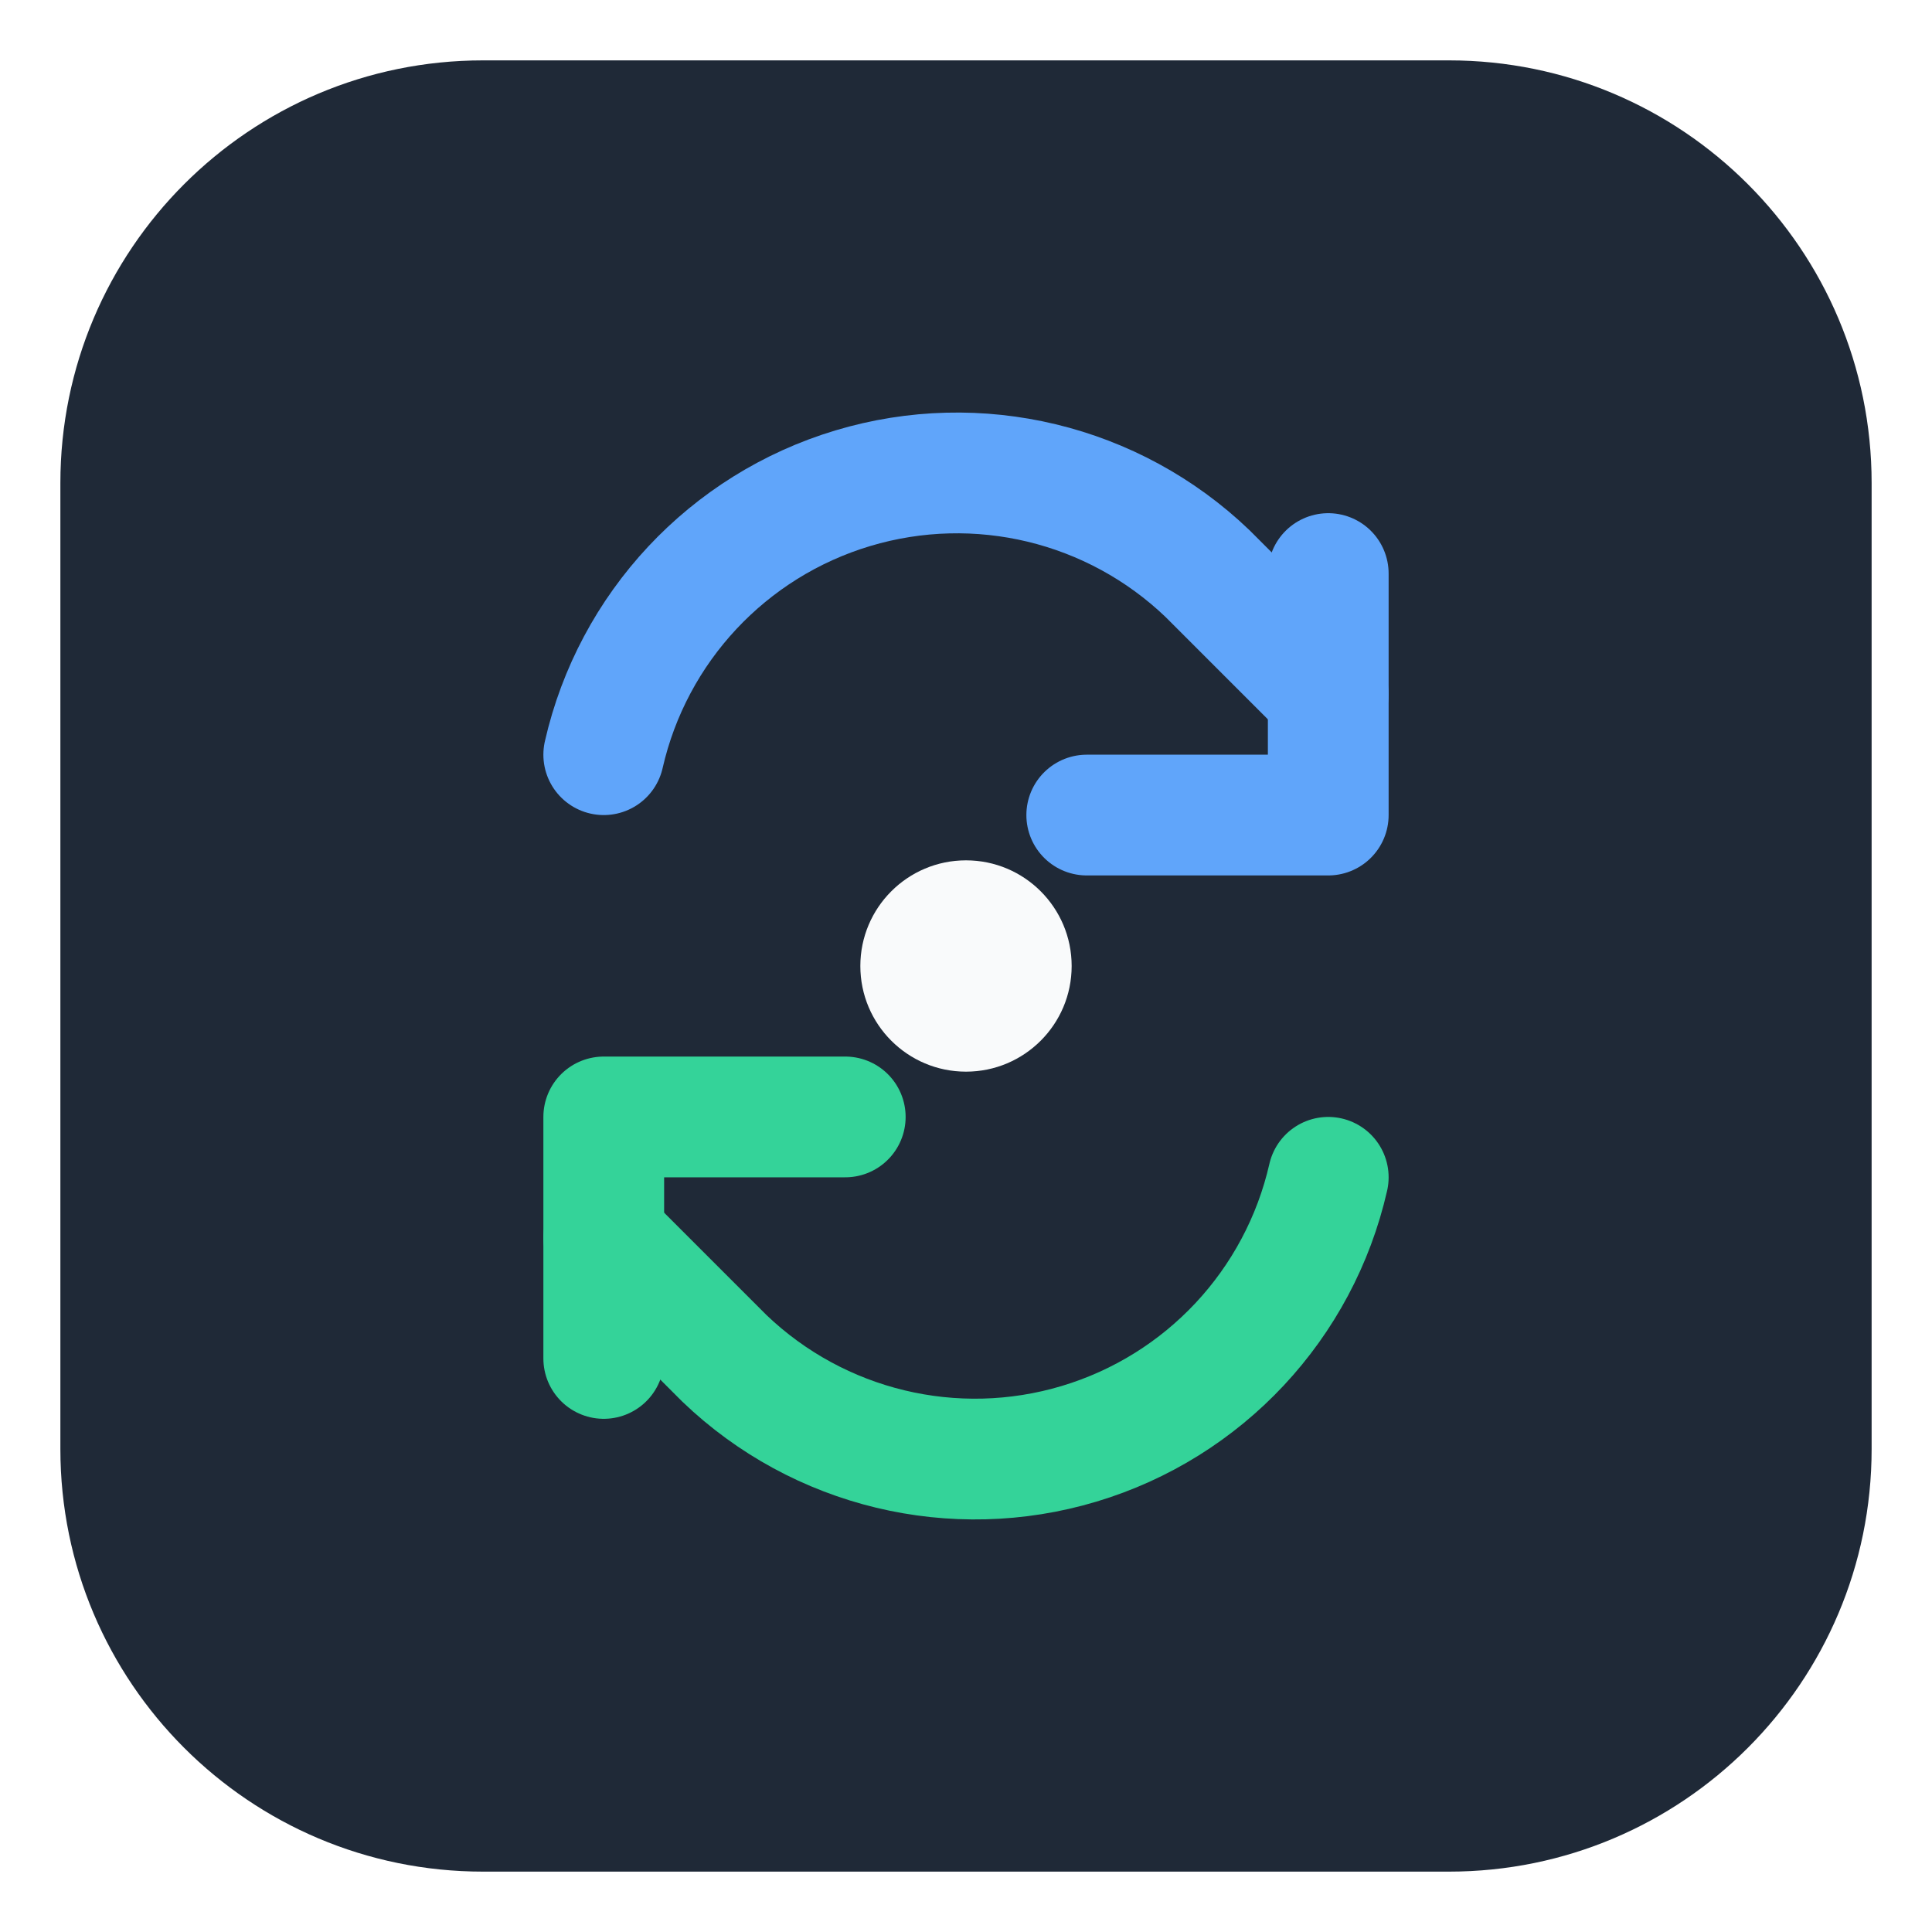
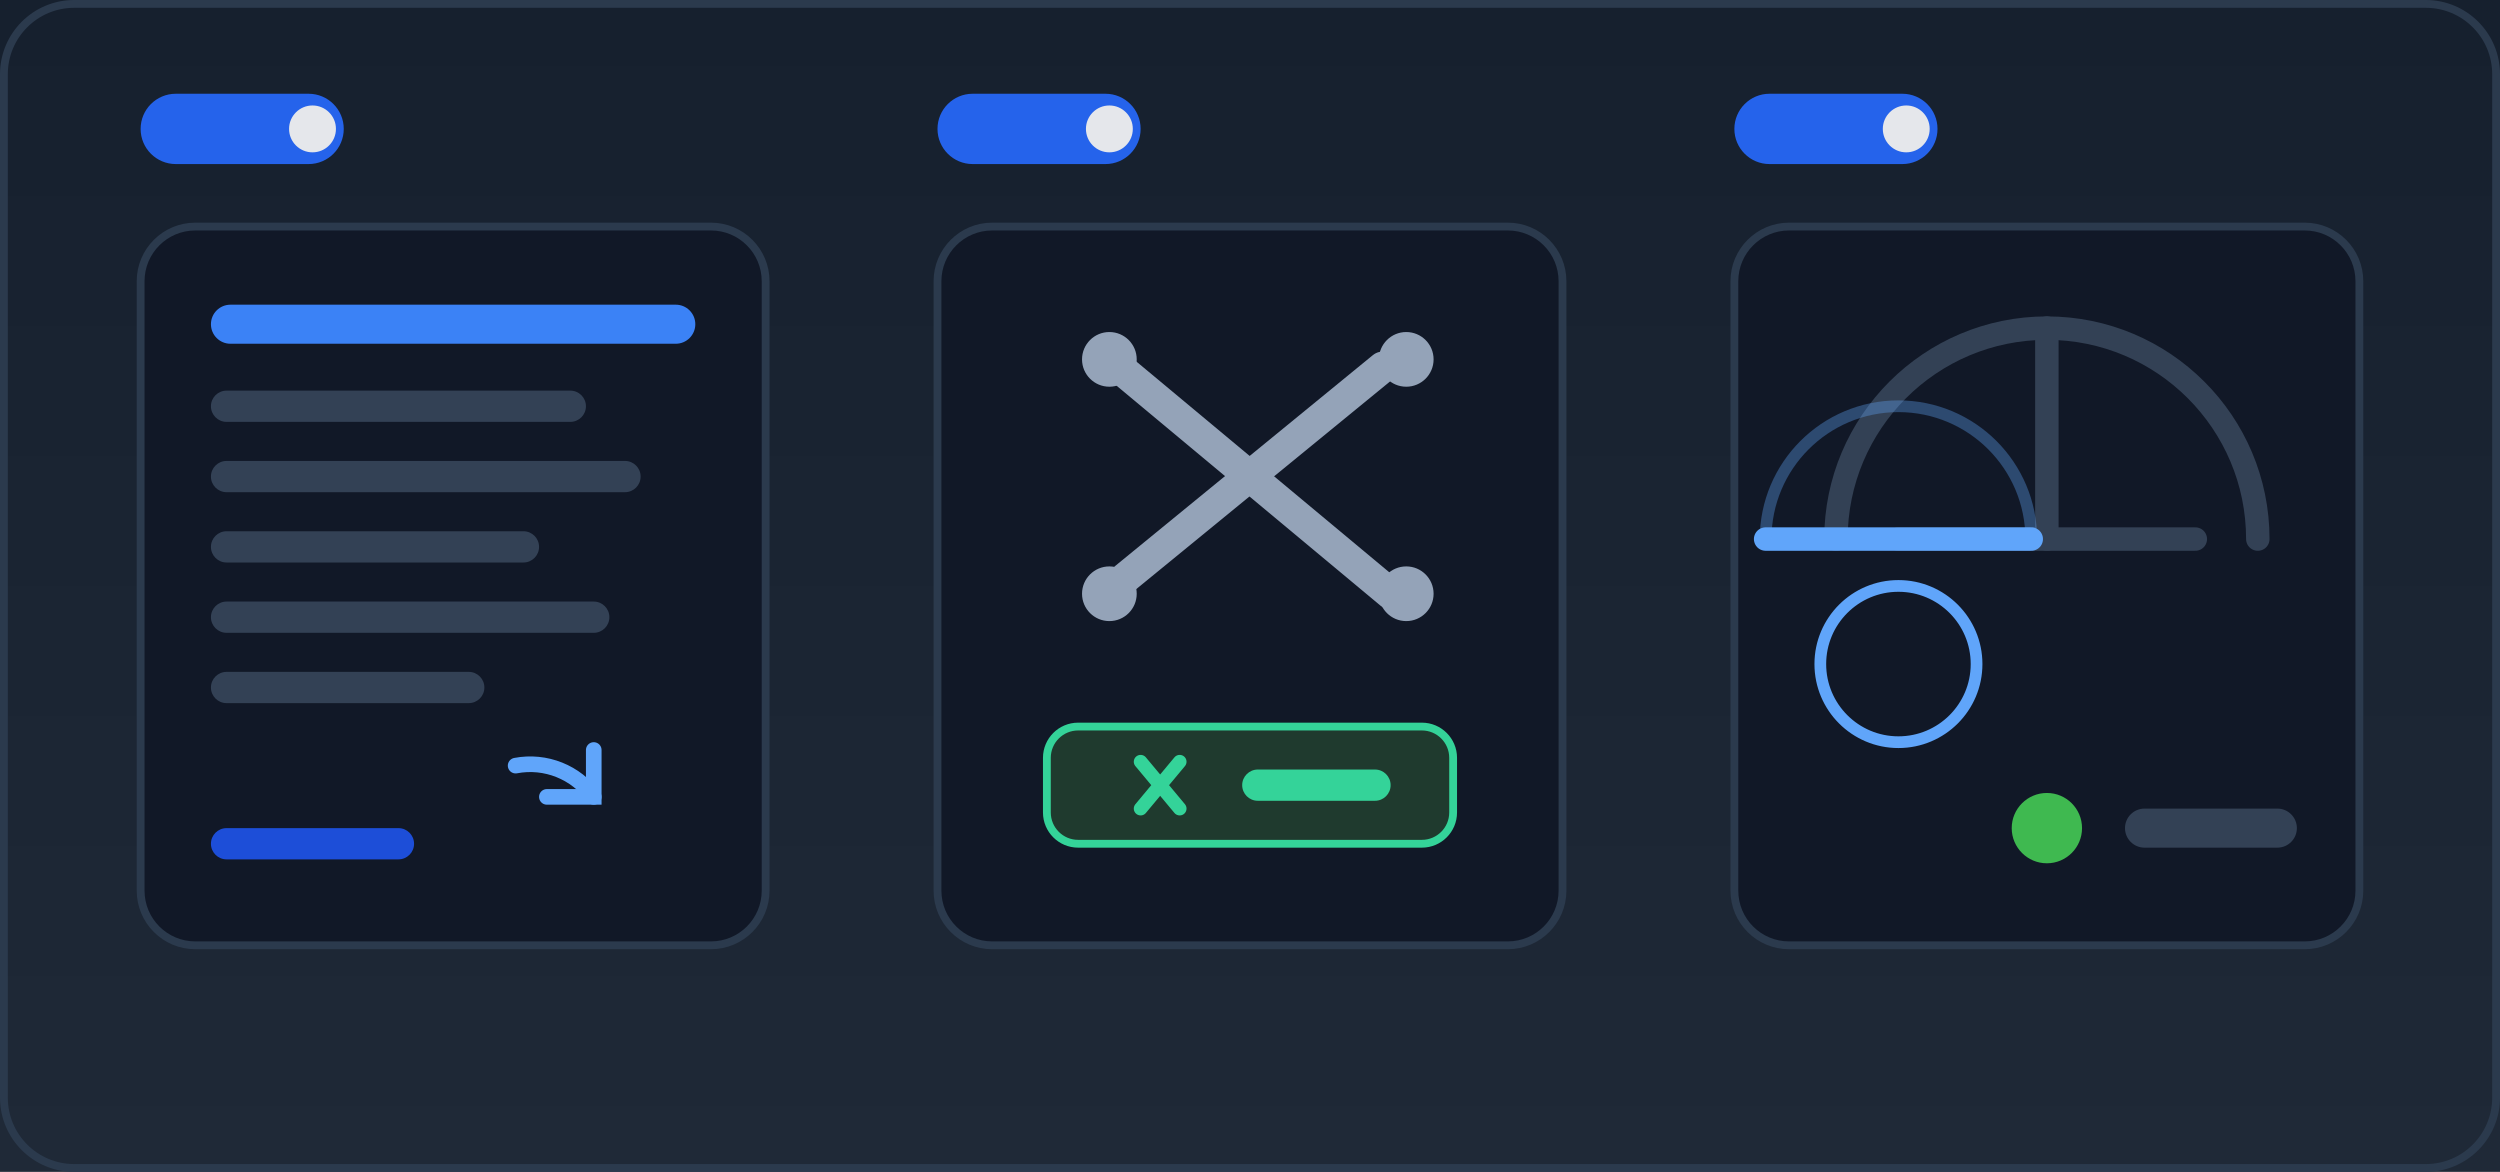
- <svg xmlns="http://www.w3.org/2000/svg" width="64" height="64" viewBox="0 0 64 64" role="img" aria-label="Catalog sync">
-   <rect x="2" y="2" width="60" height="60" rx="14" fill="#1f2937" />
-   <path d="M20 25a12 12 0 0 1 20-6l4 4" fill="none" stroke="#60a5fa" stroke-width="4" stroke-linecap="round" />
-   <path d="M44 19v8h-8" fill="none" stroke="#60a5fa" stroke-width="4" stroke-linecap="round" stroke-linejoin="round" />
-   <path d="M44 39a12 12 0 0 1-20 6l-4-4" fill="none" stroke="#34d399" stroke-width="4" stroke-linecap="round" />
-   <path d="M20 45v-8h8" fill="none" stroke="#34d399" stroke-width="4" stroke-linecap="round" stroke-linejoin="round" />
-   <circle cx="32" cy="32" r="3.5" fill="#f9fafb" />
+ <svg xmlns="http://www.w3.org/2000/svg" width="640" height="300" viewBox="0 0 640 300" role="img" aria-label="Three features of the plugin: catalog, coefficient and balance">
+   <defs>
+     <linearGradient id="bg" x1="0" y1="0" x2="0" y2="1">
+       <stop offset="0" stop-color="#16202e" />
+       <stop offset="1" stop-color="#1f2937" />
+     </linearGradient>
+     <linearGradient id="accent" x1="0" y1="0" x2="1" y2="1">
+       <stop offset="0" stop-color="#60a5fa" />
+       <stop offset="1" stop-color="#34d399" />
+     </linearGradient>
+   </defs>
+   <rect width="640" height="300" fill="url(#bg)" />
+   <rect x="1" y="1" width="638" height="298" rx="18" fill="none" stroke="#2b3a4d" stroke-width="2" />
+   <g>
+     <rect x="36" y="58" width="160" height="184" rx="14" fill="#111827" stroke="#2b3a4d" stroke-width="2" />
+     <rect x="54" y="78" width="124" height="10" rx="5" fill="#3b82f6" />
+     <rect x="54" y="100" width="96" height="8" rx="4" fill="#334155" />
+     <rect x="54" y="118" width="110" height="8" rx="4" fill="#334155" />
+     <rect x="54" y="136" width="84" height="8" rx="4" fill="#334155" />
+     <rect x="54" y="154" width="102" height="8" rx="4" fill="#334155" />
+     <rect x="54" y="172" width="70" height="8" rx="4" fill="#334155" />
+     <g stroke="#60a5fa" stroke-width="4" stroke-linecap="round" fill="none">
+       <path d="M132 196a20 20 0 0 1 20 8" />
+       <path d="M152 192v12h-12" />
+     </g>
+     <rect x="54" y="212" width="52" height="8" rx="4" fill="#1d4ed8" />
+   </g>
+   <g>
+     <rect x="240" y="58" width="160" height="184" rx="14" fill="#111827" stroke="#2b3a4d" stroke-width="2" />
+     <g stroke="#94a3b8" stroke-width="8" stroke-linecap="round">
+       <path d="M284 92 356 152" />
+       <path d="M288 148 354 94" />
+     </g>
+     <circle cx="284" cy="92" r="7" fill="#94a3b8" />
+     <circle cx="360" cy="92" r="7" fill="#94a3b8" />
+     <circle cx="284" cy="152" r="7" fill="#94a3b8" />
+     <circle cx="360" cy="152" r="7" fill="#94a3b8" />
+     <rect x="268" y="186" width="104" height="30" rx="8" fill="#1f3a2e" stroke="#34d399" stroke-width="2" />
+     <path d="M292 195l10 12M302 195l-10 12" stroke="#34d399" stroke-width="3.5" stroke-linecap="round" fill="none" />
+     <rect x="318" y="197" width="38" height="8" rx="4" fill="#34d399" />
+   </g>
+   <g>
+     <rect x="444" y="58" width="160" height="184" rx="14" fill="#111827" stroke="#2b3a4d" stroke-width="2" />
+     <path d="M524 84v54" stroke="#334155" stroke-width="6" stroke-linecap="round" />
+     <path d="M486 138h76" stroke="#334155" stroke-width="6" stroke-linecap="round" />
+     <path d="M470 138a54 54 0 0 1 54-54 54 54 0 0 1 54 54" stroke="#334155" stroke-width="6" stroke-linecap="round" fill="none" />
+     <g>
+       <path d="M452 138h68" stroke="#60a5fa" stroke-width="6" stroke-linecap="round" />
+       <path d="M452 138a34 34 0 0 1 68 0" fill="none" stroke="#60a5fa" stroke-width="3" opacity="0.35" />
+       <circle cx="486" cy="170" r="20" fill="none" stroke="#60a5fa" stroke-width="3" />
+     </g>
+     <circle cx="524" cy="212" r="9" fill="#3fb950" />
+     <rect x="544" y="207" width="44" height="10" rx="5" fill="#334155" />
+   </g>
+   <path d="M200 150h32M404 150h32" stroke="url(#accent)" stroke-width="4" stroke-linecap="round" />
+   <path d="M232 150h-8M404 150h8" stroke="url(#accent)" stroke-width="4" stroke-linecap="round" />
+   <g>
+     <rect x="36" y="24" width="52" height="18" rx="9" fill="#2563eb" />
+     <circle cx="80" cy="33" r="6" fill="#e5e7eb" />
+     <rect x="240" y="24" width="52" height="18" rx="9" fill="#2563eb" />
+     <circle cx="284" cy="33" r="6" fill="#e5e7eb" />
+     <rect x="444" y="24" width="52" height="18" rx="9" fill="#2563eb" />
+     <circle cx="488" cy="33" r="6" fill="#e5e7eb" />
+   </g>
</svg>
